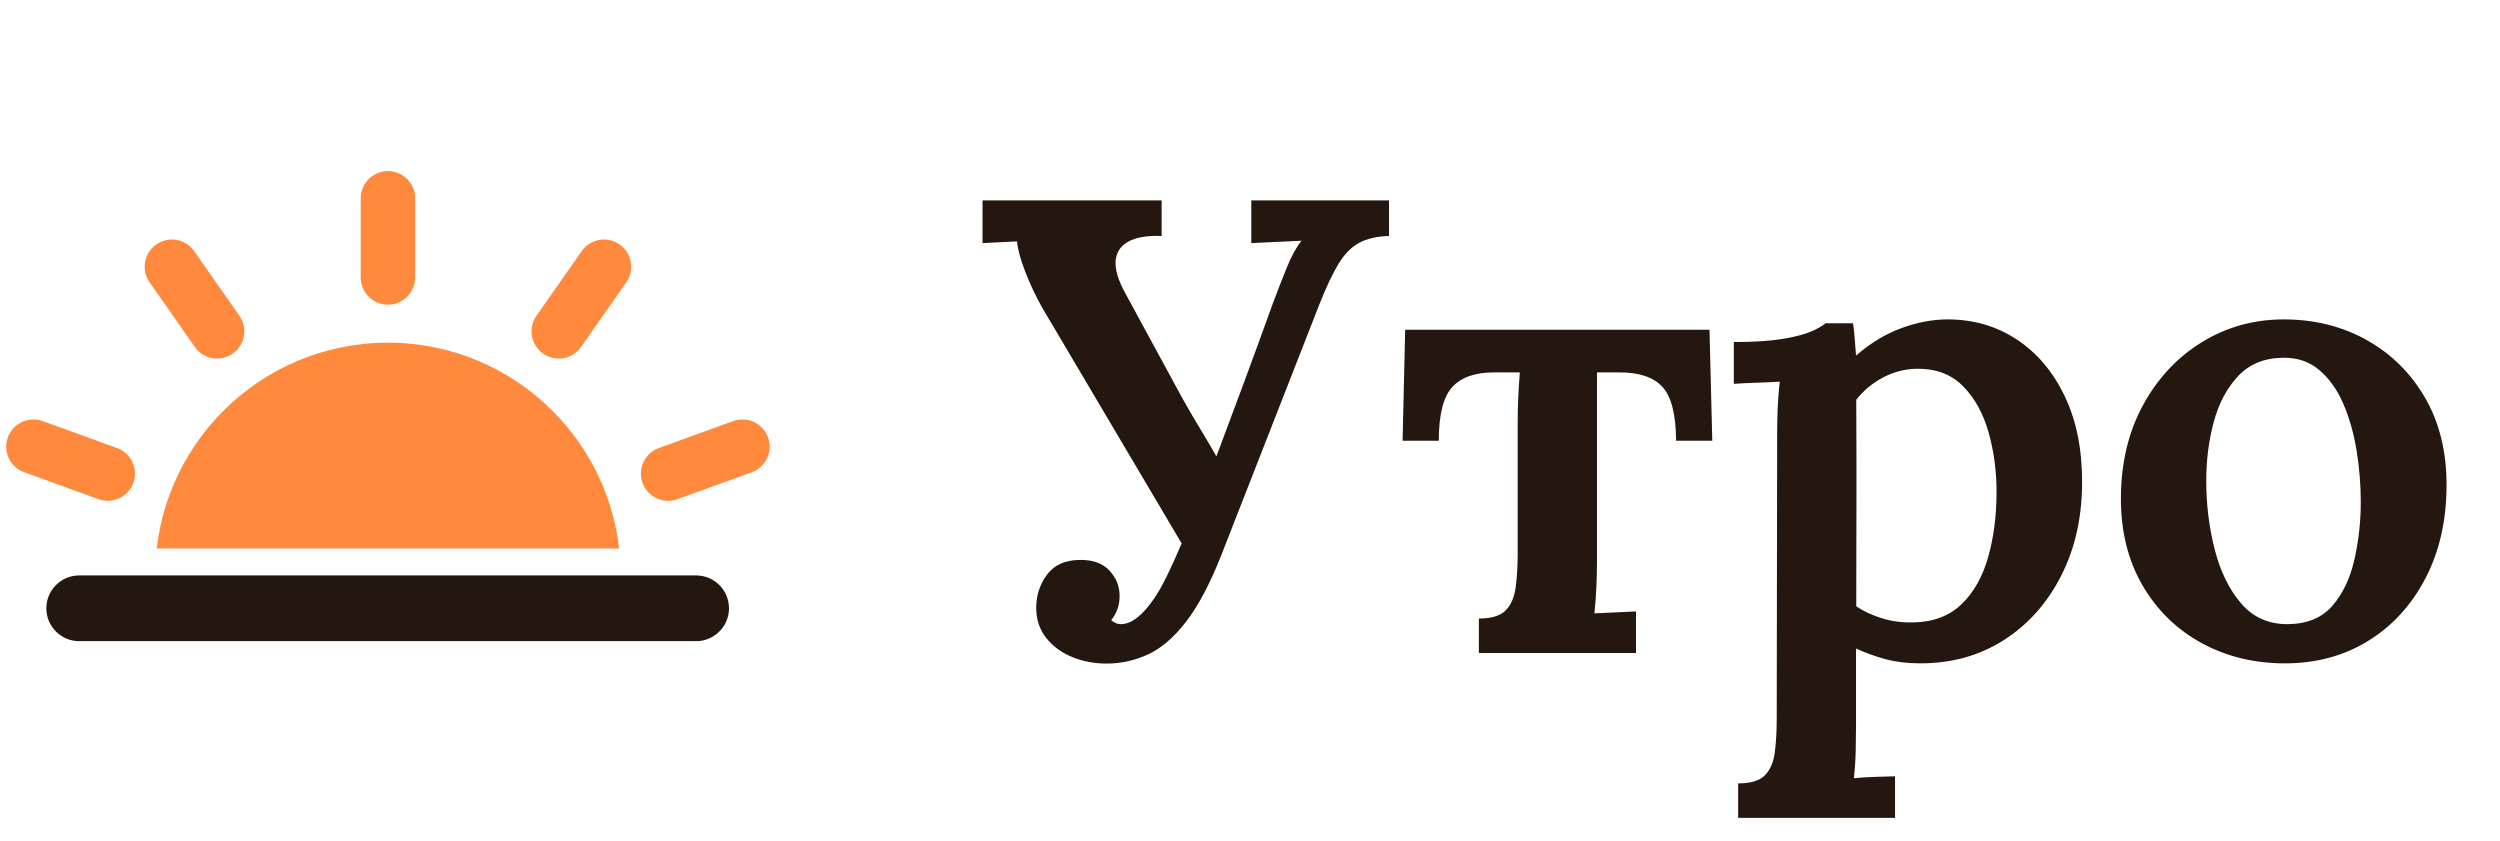
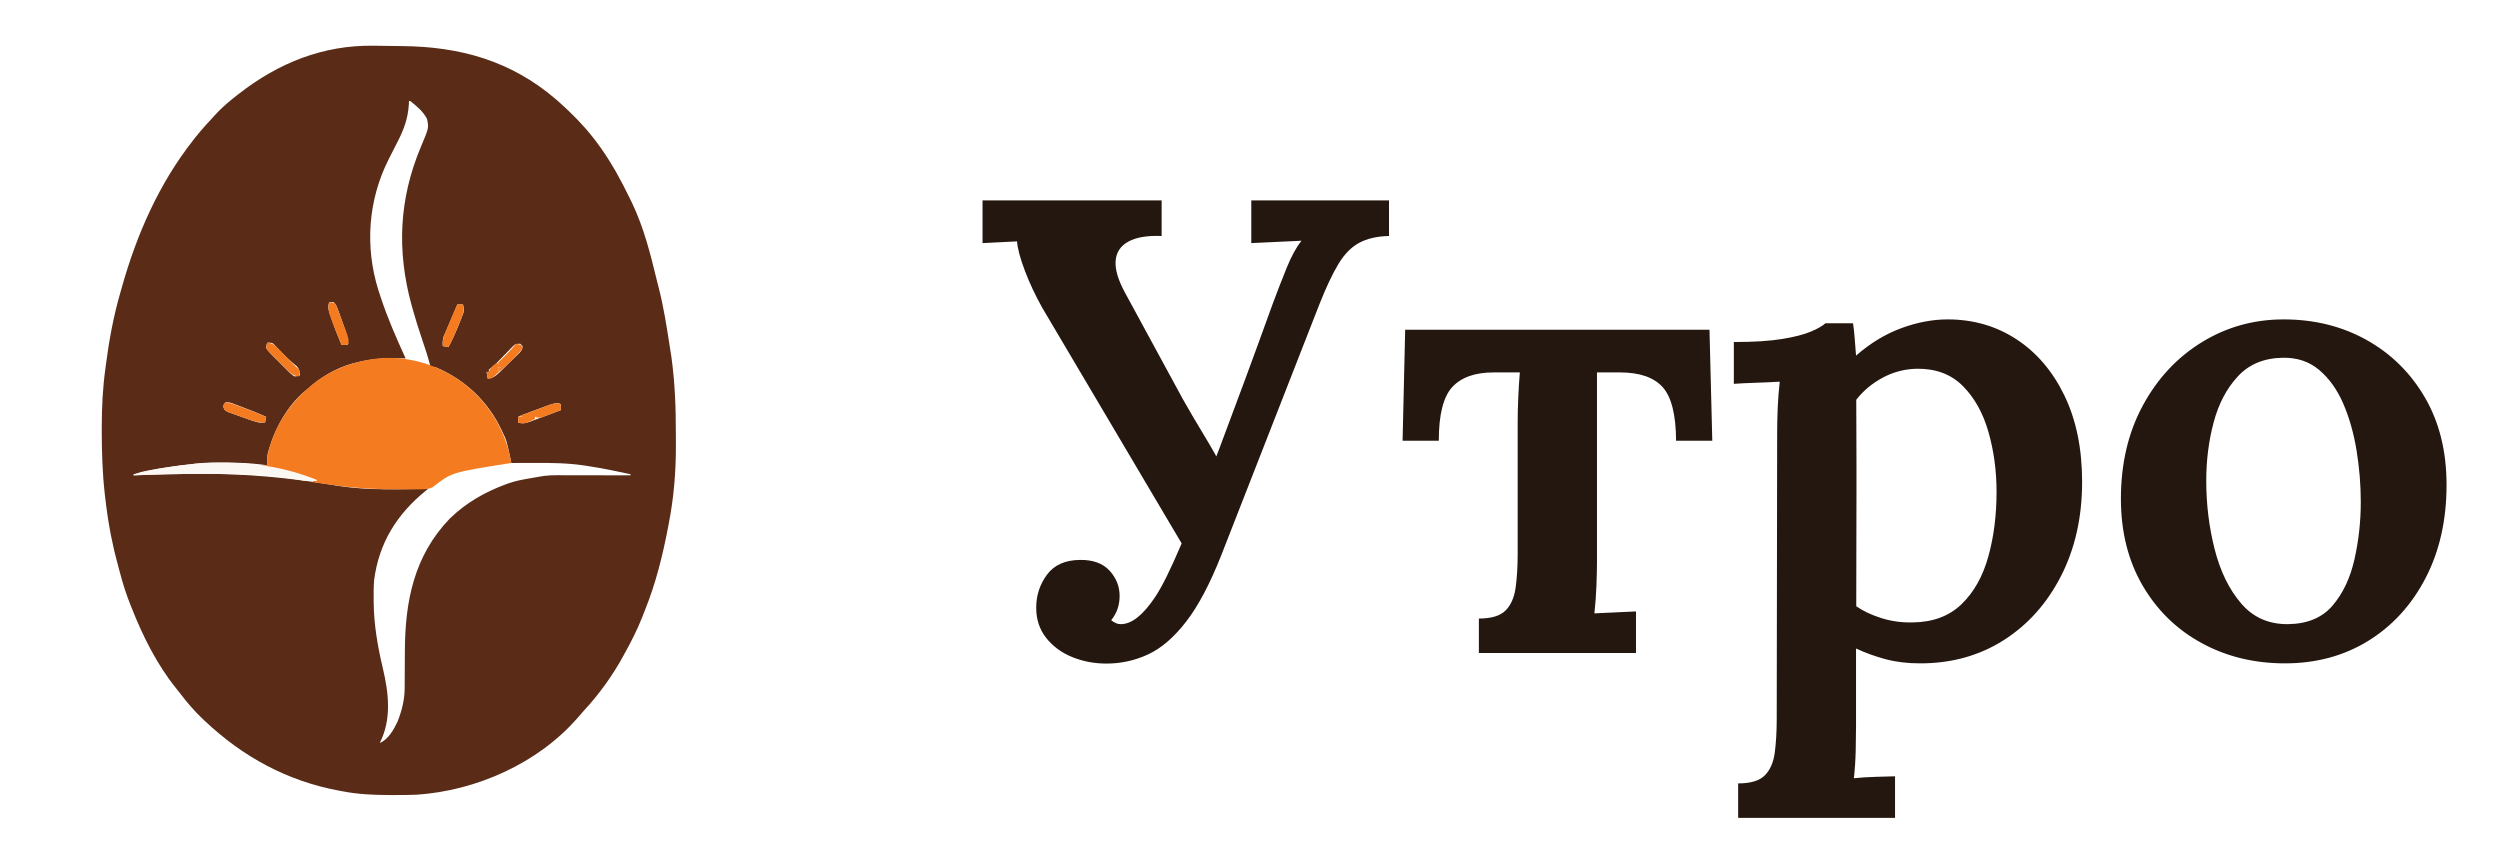
<svg xmlns="http://www.w3.org/2000/svg" viewBox="0 0 464 156" width="464" height="156">
-   <clipPath id="sky06">
-     <rect x="0" y="6" width="144.0" height="95.8" />
-   </clipPath>
-   <circle cx="72.0" cy="106.8" r="43.2" fill="#FF8A3D" clip-path="url(#sky06)" />
-   <line x1="72.0" y1="51.5" x2="72.0" y2="36.8" stroke="#FF8A3D" stroke-width="10.1" stroke-linecap="round" />
-   <line x1="103.7" y1="61.5" x2="112.1" y2="49.5" stroke="#FF8A3D" stroke-width="10.1" stroke-linecap="round" />
-   <line x1="40.3" y1="61.5" x2="31.9" y2="49.5" stroke="#FF8A3D" stroke-width="10.1" stroke-linecap="round" />
-   <line x1="124.0" y1="87.9" x2="137.8" y2="82.9" stroke="#FF8A3D" stroke-width="10.1" stroke-linecap="round" />
-   <line x1="20.0" y1="87.9" x2="6.2" y2="82.9" stroke="#FF8A3D" stroke-width="10.1" stroke-linecap="round" />
-   <rect x="8.6" y="106.8" width="126.7" height="12.2" rx="6.1" fill="#24170F" />
+   <svg x="16.2" y="6.0" width="111.7" height="144.0" viewBox="0 0 535 690">
+     <path d="M0 0 C1.64 0.02 3.27 0.04 4.91 0.05 C8.32 0.09 11.73 0.14 15.14 0.19 C18.59 0.25 22.04 0.29 25.5 0.32 C76.63 0.77 121.84 13.25 161.58 47.08 C162.31 47.71 163.05 48.33 163.81 48.98 C166.45 51.29 169.03 53.67 171.58 56.08 C172.2 56.67 172.82 57.26 173.47 57.87 C183.95 67.86 193.22 78.25 201.58 90.08 C202.03 90.72 202.49 91.37 202.96 92.03 C212.55 105.71 220.46 120.32 227.74 135.35 C228.45 136.82 229.18 138.29 229.91 139.76 C240.37 161.64 246.46 185.58 252.09 209.08 C252.61 211.21 253.16 213.33 253.72 215.46 C257.99 232.13 260.62 249.11 263.27 266.1 C263.54 267.87 263.82 269.64 264.1 271.4 C264.25 272.36 264.4 273.32 264.55 274.3 C264.68 275.09 264.8 275.87 264.92 276.68 C268.04 299.09 268.93 321.63 268.89 344.24 C268.89 348.02 268.91 351.79 268.94 355.57 C269 378.94 267.06 402.12 262.58 425.08 C262.35 426.29 262.11 427.51 261.88 428.76 C257.06 453.8 251.07 477.96 241.54 501.69 C240.63 503.95 239.75 506.22 238.87 508.5 C234.57 519.46 229.24 529.77 223.58 540.08 C223.23 540.72 222.88 541.36 222.53 542.02 C212.82 559.92 200.74 576.71 186.87 591.61 C184.93 593.7 183.09 595.83 181.27 598.02 C146.06 638.33 91.31 662.5 38.58 666.08 C31.48 666.41 24.37 666.42 17.27 666.39 C16.33 666.39 15.39 666.39 14.42 666.39 C0.27 666.34 -13.5 665.79 -27.42 663.08 C-27.88 663 -27.88 663 -30.19 662.58 C-76.58 654.04 -116.37 632.36 -150.42 600.08 C-150.92 599.61 -151.43 599.14 -151.94 598.65 C-159.42 591.55 -165.91 584.01 -172.11 575.79 C-173.35 574.17 -174.63 572.59 -175.91 571.01 C-192.95 549.78 -205.51 524.31 -215.42 499.08 C-215.56 498.74 -215.56 498.74 -216.26 497 C-220.1 487.41 -223.12 477.69 -225.73 467.69 C-226.26 465.69 -226.81 463.69 -227.35 461.69 C-229.69 453.12 -231.72 444.55 -233.42 435.83 C-233.48 435.51 -233.48 435.51 -233.8 433.87 C-235.92 422.89 -237.47 411.88 -238.73 400.77 C-238.77 400.42 -238.77 400.42 -238.98 398.63 C-241.1 379.88 -241.66 361.19 -241.67 342.33 C-241.67 341.26 -241.67 340.18 -241.67 339.07 C-241.66 321.54 -240.82 304.47 -238.42 287.08 C-238.28 285.96 -238.13 284.84 -237.98 283.68 C-235.19 261.99 -231.16 240.29 -225.06 219.28 C-224.57 217.6 -224.09 215.91 -223.62 214.23 C-210.42 167.44 -190.61 122.47 -160.42 84.08 C-159.64 83.09 -158.86 82.09 -158.05 81.07 C-152.48 74.12 -146.53 67.56 -140.42 61.08 C-139.73 60.35 -139.04 59.62 -138.33 58.86 C-133.09 53.46 -127.35 48.71 -121.42 44.08 C-120.83 43.62 -120.23 43.15 -119.62 42.67 C-84.49 15.34 -44.85 -0.69 0 0 Z M31.58 49.08 C31.53 50.17 31.48 51.26 31.42 52.39 C30.6 64.73 27.16 74.14 21.58 85.08 C21.03 86.15 20.49 87.21 19.93 88.31 C19.64 88.89 19.64 88.89 18.15 91.81 C16.91 94.23 15.68 96.66 14.45 99.08 C14.15 99.69 13.84 100.29 13.52 100.92 C-4.76 137.08 -7.8 178.52 4.34 217.37 C4.75 218.6 5.16 219.82 5.58 221.08 C5.84 221.89 6.1 222.7 6.37 223.53 C12.51 242.29 20.4 260.14 28.58 278.08 C27.89 278.06 27.2 278.04 26.49 278.02 C11.61 277.63 -2.05 278.08 -16.42 282.08 C-17.47 282.35 -18.51 282.61 -19.59 282.89 C-33.94 287.04 -47.43 295.08 -58.42 305.08 C-59.67 306.1 -60.92 307.13 -62.17 308.14 C-76.43 320.62 -86.9 339.01 -92.36 356.96 C-92.57 357.65 -92.78 358.34 -93 359.05 C-93.1 359.38 -93.1 359.38 -93.57 361.07 C-93.74 361.66 -93.9 362.24 -94.07 362.84 C-94.6 366.26 -94.47 369.62 -94.42 373.08 C-94.96 373.01 -94.96 373.01 -97.67 372.66 C-109.17 371.22 -120.52 370.68 -132.11 370.71 C-132.99 370.71 -133.87 370.71 -134.78 370.71 C-151.61 370.73 -167.82 372.27 -184.42 375.08 C-184.86 375.15 -184.86 375.15 -187.07 375.52 C-195.93 377 -204.69 378.97 -213.42 381.08 C-213.42 381.41 -213.42 381.74 -213.42 382.08 C-212.75 382.05 -212.07 382.02 -211.37 382 C-191.74 381.18 -172.13 380.8 -152.48 380.77 C-151.75 380.77 -151.01 380.77 -150.25 380.77 C-113.71 380.73 -78.24 383.91 -42.17 389.69 C-39.26 390.15 -36.34 390.62 -33.42 391.08 C-32.26 391.27 -31.09 391.45 -29.89 391.64 C-3.98 395.58 22.45 394.37 48.58 394.08 C47.86 394.67 47.13 395.25 46.39 395.85 C20.9 416.53 4.86 442.15 0.58 475.08 C0.09 480.68 0.09 486.28 0.14 491.89 C0.14 492.65 0.15 493.4 0.15 494.17 C0.26 514.65 3.71 534.2 8.41 554.08 C13.59 576.05 16.2 599.21 5.58 620.08 C13.22 616.95 18.11 608.06 21.48 600.86 C25.25 591.3 27.69 581.54 27.72 571.25 C27.72 570.59 27.73 569.94 27.73 569.26 C27.74 567.84 27.74 566.42 27.75 565 C27.75 562.73 27.77 560.46 27.79 558.19 C27.84 551.73 27.89 545.28 27.9 538.82 C28.03 494.34 35.88 453.82 67.77 420.58 C82.24 406.53 98.74 397.07 117.58 390.08 C118.28 389.82 118.98 389.56 119.7 389.29 C125.6 387.2 131.54 386.01 137.7 384.96 C138.65 384.79 139.6 384.62 140.58 384.45 C143.25 383.98 145.91 383.51 148.58 383.08 C149.63 382.91 150.69 382.74 151.78 382.56 C155.59 382.08 159.23 381.96 163.07 381.97 C163.43 381.97 163.43 381.97 165.23 381.97 C167.57 381.97 169.9 381.98 172.23 381.98 C173.86 381.99 175.48 381.99 177.11 381.99 C181.37 381.99 185.64 382 189.9 382.01 C194.26 382.02 198.61 382.03 202.97 382.03 C211.51 382.04 220.04 382.06 228.58 382.08 C228.58 381.75 228.58 381.42 228.58 381.08 C216.07 378.32 203.55 375.79 190.89 373.83 C189.85 373.67 188.82 373.51 187.75 373.34 C172.9 371.11 158.24 370.95 143.27 371.02 C141.25 371.02 139.24 371.03 137.23 371.03 C132.35 371.04 127.46 371.06 122.58 371.08 C122.33 369.89 122.09 368.7 121.84 367.48 C118.41 351.19 118.41 351.19 114.77 343.64 C114.42 342.9 114.07 342.16 113.72 341.39 C101.71 316.15 81.23 296.91 55.58 286.08 C53.92 285.72 52.25 285.38 50.58 285.08 C50.41 284.43 50.24 283.79 50.07 283.12 C48.13 275.78 45.79 268.63 43.33 261.46 C40.22 252.27 37.31 243.05 34.7 233.71 C34.43 232.73 34.16 231.75 33.87 230.74 C20.55 182.16 22.71 135.96 42.27 89.63 C49.3 72.97 49.3 72.97 47.58 65.08 C44.3 58.54 38.23 53.55 32.58 49.08 C32.25 49.08 31.92 49.08 31.58 49.08 Z M-39.42 228.08 C-41.09 233.09 -39.56 236.71 -37.86 241.46 C-37.59 242.24 -37.32 243.03 -37.04 243.83 C-34.41 251.35 -31.48 258.73 -28.42 266.08 C-26.76 266.12 -25.09 266.12 -23.42 266.08 C-23.09 265.75 -22.76 265.42 -22.42 265.08 C-22.88 260.22 -24 255.93 -25.64 251.34 C-25.86 250.73 -25.86 250.73 -26.97 247.61 C-27.2 246.98 -27.42 246.35 -27.66 245.7 C-28.36 243.76 -29.05 241.82 -29.74 239.87 C-33.16 230.34 -33.16 230.34 -35.42 228.08 C-36.74 228.08 -38.06 228.08 -39.42 228.08 Z M74.58 230.08 C74.05 231.33 73.53 232.57 73 233.82 C72.67 234.61 72.33 235.41 71.99 236.23 C71.25 237.97 70.52 239.71 69.79 241.46 C68.2 245.25 66.61 249.04 64.93 252.8 C64.49 253.82 64.04 254.84 63.58 255.89 C63.19 256.77 62.79 257.64 62.39 258.54 C61.45 261.49 61.43 264 61.58 267.08 C63.23 267.41 64.88 267.74 66.58 268.08 C70.64 260.66 73.94 253.02 77.02 245.14 C77.2 244.69 77.2 244.69 78.12 242.38 C78.46 241.51 78.79 240.64 79.14 239.74 C79.44 238.96 79.74 238.19 80.05 237.39 C80.68 234.65 80.3 232.77 79.58 230.08 C77.93 230.08 76.28 230.08 74.58 230.08 Z M-94.42 264.08 C-95.25 266.21 -95.25 266.21 -95.42 269.08 C-93.76 271.36 -92.22 273.13 -90.23 275.07 C-89.95 275.35 -89.95 275.35 -88.58 276.74 C-87.42 277.9 -86.26 279.05 -85.09 280.2 C-83.3 281.95 -81.55 283.74 -79.8 285.53 C-78.67 286.65 -77.54 287.77 -76.41 288.89 C-75.89 289.42 -75.37 289.96 -74.83 290.51 C-73.3 291.98 -73.3 291.98 -70.42 294.08 C-67.55 293.91 -67.55 293.91 -65.42 293.08 C-65.72 289.68 -65.94 287.64 -68.21 285.02 C-69.01 284.38 -69.8 283.74 -70.61 283.08 C-73.92 280.3 -77.05 277.5 -80.06 274.39 C-80.68 273.75 -81.3 273.11 -81.93 272.46 C-83.16 271.18 -84.38 269.89 -85.6 268.6 C-86.17 268.02 -86.73 267.43 -87.32 266.83 C-87.82 266.3 -88.32 265.77 -88.84 265.22 C-90.42 264.08 -90.42 264.08 -94.42 264.08 Z M124.46 266.76 C123.72 267.53 122.97 268.3 122.21 269.1 C121.8 269.52 121.8 269.52 119.72 271.64 C119.29 272.08 119.29 272.08 117.14 274.33 C115.46 276.07 113.77 277.8 112.08 279.54 C111.34 280.31 110.59 281.09 109.83 281.88 C107.58 284.08 107.58 284.08 104.8 286.24 C104.43 286.54 104.43 286.54 102.58 288.08 C102.58 288.74 102.58 289.4 102.58 290.08 C101.92 290.08 101.26 290.08 100.58 290.08 C100.91 292.06 101.24 294.04 101.58 296.08 C105.57 295.56 107.64 294.56 110.58 291.83 C111.22 291.25 111.86 290.67 112.52 290.07 C114.9 287.77 117.24 285.43 119.58 283.08 C120.6 282.09 121.63 281.1 122.66 280.11 C123.71 279.08 124.77 278.05 125.83 277.02 C126.37 276.5 126.91 275.99 127.47 275.46 C132.16 270.85 132.16 270.85 132.58 267.08 C131.92 266.42 131.26 265.76 130.58 265.08 C126.58 265.08 126.58 265.08 124.46 266.76 Z M-131.42 317.08 C-133.42 319.08 -133.42 319.08 -133.45 321.53 C-132.42 324.08 -132.42 324.08 -129.65 325.66 C-128.44 326.09 -127.22 326.53 -125.97 326.98 C-125.65 327.1 -125.65 327.1 -124 327.69 C-122.62 328.19 -121.24 328.68 -119.86 329.16 C-117.75 329.89 -115.66 330.65 -113.56 331.42 C-102.41 335.41 -102.41 335.41 -96.42 335.08 C-96.09 333.43 -95.76 331.78 -95.42 330.08 C-102.43 326.85 -109.57 324.04 -116.8 321.33 C-117.88 320.92 -118.95 320.51 -120.07 320.09 C-120.58 319.89 -120.58 319.89 -123.2 318.91 C-124.13 318.56 -125.06 318.21 -126.02 317.84 C-128.42 317.08 -128.42 317.08 -131.42 317.08 Z M153.6 320.45 C152.94 320.69 152.29 320.94 151.62 321.19 C149.54 321.96 147.46 322.74 145.39 323.52 C143.99 324.04 142.58 324.56 141.17 325.08 C131.04 328.85 131.04 328.85 128.58 330.08 C128.58 331.73 128.58 333.38 128.58 335.08 C133.36 336.65 136.89 335.25 141.39 333.52 C142.13 333.25 142.86 332.98 143.62 332.7 C145.94 331.84 148.26 330.96 150.58 330.08 C152.14 329.5 153.69 328.92 155.25 328.34 C159.03 326.94 162.81 325.51 166.58 324.08 C166.62 322.42 166.62 320.75 166.58 319.08 C165.58 318.08 165.58 318.08 163.45 317.87 C159.85 318.14 156.98 319.19 153.6 320.45 Z " fill="#5A2B17" transform="translate(254.4219,11.91797)" />
+     <path d="M0 0 C23.94 18.11 39.02 42.5 44 72 C43.23 72.12 42.45 72.24 41.66 72.36 C-9.17 80.37 -9.17 80.37 -26.04 93.6 C-30.67 95.79 -35.23 95.45 -40.29 95.43 C-40.85 95.44 -40.85 95.44 -43.68 95.45 C-47.33 95.47 -50.98 95.45 -54.62 95.44 C-55.86 95.44 -57.1 95.43 -58.38 95.43 C-78.86 95.38 -98.76 94.08 -119 91 C-121.64 90.62 -124.29 90.24 -126.93 89.87 C-128.96 89.58 -130.98 89.29 -133 89 C-132.34 88.34 -131.68 87.68 -131 87 C-146.51 81.34 -161.64 77.27 -178 75 C-178 74.67 -178 74.34 -178 74 C-176.35 74 -174.7 74 -173 74 C-173.04 72.85 -173.08 71.69 -173.12 70.5 C-173.12 66.07 -172.29 62.22 -171 58 C-170.78 57.27 -170.56 56.54 -170.33 55.78 C-163.92 35.66 -151.34 17.34 -135 4 C-134.2 3.31 -133.39 2.62 -132.56 1.91 C-119.51 -8.66 -103.43 -15.73 -87 -19 C-86.18 -19.17 -85.35 -19.34 -84.51 -19.52 C-54.78 -25.41 -24.36 -17.59 0 0 Z " fill="#F47B20" transform="translate(333,311)" />
+     <path d="M0 0 C0.8 -0.02 1.6 -0.03 2.43 -0.05 C34.71 -0.55 64.43 3.19 94.52 15.31 C94.52 15.64 94.52 15.97 94.52 16.31 C89.35 16.51 84.44 16.39 79.34 15.43 C50.64 10.49 21.5 9.93 -7.55 10 C-7.91 10 -7.91 10 -9.72 10 C-29.33 10.04 -48.9 10.48 -68.48 11.31 C-64.99 8.98 -61.72 8.27 -57.67 7.43 C-56.86 7.26 -56.06 7.1 -55.23 6.92 C-42.43 4.37 -29.42 2.92 -16.48 1.31 C-15.2 1.13 -13.92 0.96 -12.6 0.78 C-8.4 0.25 -4.23 0.08 0 0 Z " fill="#FBF7F2" transform="translate(109.4844,382.6914)" />
+     <path d="M0 0 C1.65 0 3.3 0 5 0 C6.37 4.52 5.53 7.12 3.8 11.44 C3.31 12.66 2.82 13.89 2.32 15.15 C2.07 15.78 1.81 16.41 1.54 17.07 C0.75 18.99 -0.01 20.92 -0.78 22.85 C-2.9 28.14 -4.94 33.18 -8 38 C-9.65 37.67 -11.3 37.34 -13 37 C-13.31 32.05 -12.34 28.69 -10.41 24.14 C-10.15 23.51 -9.88 22.88 -9.61 22.23 C-8.77 20.23 -7.92 18.24 -7.06 16.25 C-6.49 14.9 -5.92 13.54 -5.35 12.19 C-1.37 2.74 -1.37 2.74 0 0 Z " fill="#F47B20" transform="translate(329,242)" />
+     <path d="M0 0 C2.35 0.2 2.35 0.2 5 1 C6.34 3.05 6.34 3.05 7.38 5.88 C7.78 6.95 8.18 8.02 8.6 9.12 C8.82 9.73 9.03 10.34 9.26 10.96 C10.1 13.27 10.98 15.56 11.87 17.85 C12.52 19.54 13.17 21.24 13.81 22.94 C14.13 23.75 14.44 24.57 14.77 25.41 C17.54 32.88 17.54 32.88 17 37 C16 38 16 38 13.44 38.06 C12.63 38.04 11.83 38.02 11 38 C7.36 29.52 3.84 21.03 1 12.25 C0.78 11.6 0.56 10.94 0.34 10.27 C-0.84 6.48 -1.16 3.81 0 0 Z " fill="#F47B20" transform="translate(215,240)" />
+     <path d="M0 0 C3.7 0.41 7.03 1.65 10.49 2.96 C11.53 3.35 12.56 3.74 13.63 4.14 C14.7 4.55 15.77 4.96 16.88 5.38 C17.94 5.77 19 6.17 20.1 6.59 C25.45 8.61 30.76 10.69 36 13 C35.67 14.65 35.34 16.3 35 18 C28.06 18.38 22.19 15.92 15.78 13.57 C13.68 12.81 11.57 12.08 9.46 11.35 C8.12 10.87 6.79 10.38 5.45 9.89 C4.24 9.46 3.02 9.03 1.77 8.58 C-1 7 -1 7 -2.03 4.44 C-2 2 -2 2 0 0 Z " fill="#F47B20" transform="translate(123,329)" />
+     <path d="M0 0 C4.59 0.48 6.54 2.07 9.72 5.33 C10.59 6.21 11.46 7.09 12.35 8 C13.25 8.93 14.14 9.86 15.06 10.81 C15.96 11.73 16.86 12.64 17.78 13.59 C19.46 15.3 21.13 17.01 22.79 18.73 C24.25 20.23 25.76 21.7 27.3 23.12 C27.86 23.74 28.42 24.36 29 25 C28.75 27.75 28.75 27.75 28 30 C23.1 29.59 20.56 27.17 17.23 23.83 C16.7 23.31 16.17 22.79 15.63 22.25 C14.52 21.16 13.41 20.05 12.31 18.95 C10.63 17.25 8.91 15.59 7.2 13.92 C6.12 12.85 5.05 11.78 3.98 10.7 C3.46 10.21 2.95 9.71 2.42 9.2 C1.01 7.75 1.01 7.75 -1 5 C-0.81 2.14 -0.81 2.14 0 0 Z " fill="#F47B20" transform="translate(160,276)" />
+     <path d="M0 0 C0.82 0.17 0.82 0.17 5 1 C5.33 1.99 5.66 2.98 6 4 C4.85 5.76 4.85 5.76 3.06 7.69 C2.42 8.39 1.77 9.09 1.1 9.81 C0.41 10.53 -0.29 11.26 -1 12 C-1.67 12.7 -2.35 13.4 -3.04 14.12 C-6.85 18 -10.76 21.61 -15 25 C-15.33 23.68 -15.66 22.36 -16 21 C-15.01 21 -14.02 21 -13 21 C-13.99 19.68 -14.98 18.36 -16 17 C-15.18 16.19 -14.36 15.38 -13.52 14.55 C-12.43 13.47 -11.34 12.39 -10.25 11.31 C-9.71 10.78 -9.17 10.25 -8.62 9.71 C-5.51 6.62 -2.66 3.48 0 0 Z " fill="#F47B20" transform="translate(381,277)" />
+     <path d="M0 0 C1 1 1 1 1.06 3.56 C1.04 4.37 1.02 5.17 1 6 C-2.08 7.21 -5.16 8.39 -8.25 9.56 C-9.12 9.9 -10 10.25 -10.89 10.6 C-11.74 10.92 -12.58 11.24 -13.45 11.57 C-13.84 11.72 -13.84 11.72 -15.8 12.47 C-18.26 13.06 -19.64 12.81 -22 12 C-20.02 11.34 -18.04 10.68 -16 10 C-16 9.34 -16 8.68 -16 8 C-16.62 8.29 -17.24 8.58 -17.88 8.88 C-23.53 10.91 -29.12 12.64 -35 11 C-30.82 9.42 -26.64 7.86 -22.46 6.3 C-21.04 5.77 -19.61 5.24 -18.19 4.7 C-16.15 3.93 -14.1 3.17 -12.05 2.41 C-10.82 1.95 -9.59 1.48 -8.32 1.01 C-5.3 0.09 -3.13 -0.31 0 0 Z " fill="#F47B20" transform="translate(420,330)" />
+     <path d="M0 0 C1.32 0.66 2.64 1.32 4 2 C4 2.66 4 3.32 4 4 C3.01 4 2.02 4 1 4 C1.33 5.32 1.66 6.64 2 8 C0.9 9.01 -0.2 10.01 -1.31 11 C-1.62 11.28 -1.62 11.28 -3.18 12.69 C-5 14 -5 14 -8 14 C-8.33 12.02 -8.66 10.04 -9 8 C-8.34 8 -7.68 8 -7 8 C-6.77 7.42 -6.55 6.85 -6.31 6.25 C-4.67 3.43 -2.6 1.92 0 0 Z " fill="#F47B20" transform="translate(364,294)" />
+     <path d="M0 0 C0.33 0.99 0.66 1.98 1 3 C-1.65 4.46 -2.89 5 -6 5 C-6 5.66 -6 6.32 -6 7 C-7.56 7.7 -9.12 8.39 -10.69 9.06 C-11.56 9.45 -12.43 9.83 -13.32 10.22 C-16.32 11.09 -18.03 10.85 -21 10 C-21 8.35 -21 6.7 -21 5 C-19.9 4.81 -18.81 4.61 -17.68 4.41 C-16.22 4.15 -14.77 3.89 -13.31 3.62 C-12.59 3.5 -11.87 3.37 -11.13 3.24 C-7.2 2.53 -3.66 1.66 0 0 Z " fill="#F47B20" transform="translate(404,337)" />
+   </svg>
  <path d="M205.36 123.16Q201.96 123.16 198.98 121.94Q196 120.72 194.16 118.38Q192.32 116.04 192.32 112.8Q192.32 109.36 194.32 106.66Q196.32 103.96 200.44 103.92Q204.08 103.88 205.94 105.92Q207.8 107.96 207.8 110.6Q207.8 111.84 207.44 112.94Q207.08 114.04 206.24 115.12Q206.6 115.4 207.04 115.62Q207.48 115.84 208.04 115.84Q211 115.84 214.32 110.92Q215.32 109.44 216.52 107.02Q217.72 104.6 219.2 101.12Q220.68 97.64 222.48 93.14Q224.28 88.64 226.38 83.06Q228.48 77.48 230.96 70.78Q233.44 64.08 236.24 56.32Q237.52 52.88 238.82 49.68Q240.12 46.48 241.56 44.68L232.24 45.12V37.2H257.8V43.8Q254.48 43.88 252.28 45.06Q250.08 46.24 248.42 48.98Q246.76 51.72 244.88 56.48L226.72 102.92Q223.56 110.96 220.16 115.36Q216.76 119.76 213.08 121.46Q209.4 123.16 205.36 123.16ZM220.44 102.76 193.44 57.12Q191.52 53.68 190.22 50.26Q188.92 46.84 188.76 44.8L182.36 45.12V37.2H215.6V43.8Q211.6 43.64 209.42 44.84Q207.24 46.04 207.06 48.42Q206.88 50.8 208.8 54.32L219.56 74.12Q221.32 77.24 223.48 80.8Q225.64 84.36 226.88 86.84Z M274.48 121.2V114.8Q277.96 114.8 279.44 113.3Q280.92 111.8 281.3 109.06Q281.68 106.32 281.68 102.8V78.32Q281.68 76.4 281.78 73.98Q281.88 71.56 282.08 69.12H277.24Q272.04 69.12 269.54 71.84Q267.04 74.56 267.04 81.8H260.32L260.8 61.2H317.28L317.8 81.8H311.08Q311.04 74.56 308.58 71.84Q306.12 69.12 300.64 69.12H296.4V104.08Q296.4 106 296.3 108.66Q296.2 111.32 295.92 113.84L303.64 113.48V121.2Z M322.6 151.8V145.4Q326.08 145.4 327.56 143.9Q329.04 142.4 329.4 139.66Q329.76 136.92 329.76 133.4L329.84 80.24Q329.84 78.16 329.94 75.72Q330.04 73.28 330.32 70.84Q328.32 70.96 325.86 71.04Q323.4 71.12 321.8 71.24V63.48Q327.32 63.48 330.74 62.92Q334.16 62.36 336.06 61.56Q337.96 60.76 338.8 60H343.92Q344.12 61.2 344.24 62.9Q344.36 64.6 344.48 66Q348.48 62.52 352.9 60.9Q357.32 59.28 361.48 59.28Q368.6 59.28 374.24 62.96Q379.88 66.64 383.16 73.42Q386.44 80.2 386.44 89.44Q386.44 99.24 382.54 106.88Q378.64 114.52 371.88 118.82Q365.12 123.12 356.4 123.12Q352.84 123.12 349.94 122.34Q347.04 121.56 344.48 120.36V134.68Q344.48 136.6 344.42 139.26Q344.36 141.92 344.08 144.44Q346 144.24 348.14 144.18Q350.28 144.12 351.72 144.08V151.8ZM355.04 115.52Q360.64 115.44 364.06 112.14Q367.48 108.84 369.02 103.34Q370.56 97.84 370.56 91.28Q370.56 85.44 369.06 80.18Q367.56 74.92 364.3 71.64Q361.04 68.36 355.72 68.44Q352.36 68.52 349.42 70.1Q346.48 71.68 344.52 74.2Q344.52 76.84 344.54 79.58Q344.56 82.32 344.56 85.46Q344.56 88.6 344.56 92.5Q344.56 96.4 344.54 101.32Q344.52 106.24 344.52 112.52Q346.4 113.84 349.18 114.72Q351.96 115.6 355.04 115.52Z M424.08 123.12Q415.52 123.12 408.6 119.34Q401.68 115.56 397.66 108.66Q393.64 101.76 393.64 92.56Q393.64 82.76 397.72 75.24Q401.8 67.72 408.68 63.5Q415.56 59.28 423.84 59.28Q432.4 59.28 439.24 63.1Q446.08 66.92 450.08 73.8Q454.08 80.68 454.08 90Q454.08 99.8 450.18 107.3Q446.28 114.8 439.52 118.96Q432.76 123.12 424.08 123.12ZM424.72 115.84Q430.04 115.76 432.92 112.4Q435.8 109.04 436.98 103.84Q438.16 98.64 438.16 93.16Q438.16 88.4 437.38 83.62Q436.6 78.84 434.92 74.94Q433.24 71.04 430.46 68.68Q427.68 66.32 423.68 66.4Q418.48 66.48 415.36 69.84Q412.24 73.2 410.86 78.36Q409.48 83.52 409.48 89.24Q409.48 95.8 411.04 101.94Q412.6 108.08 415.96 112Q419.32 115.92 424.72 115.84Z" fill="#24170F" />
</svg>
